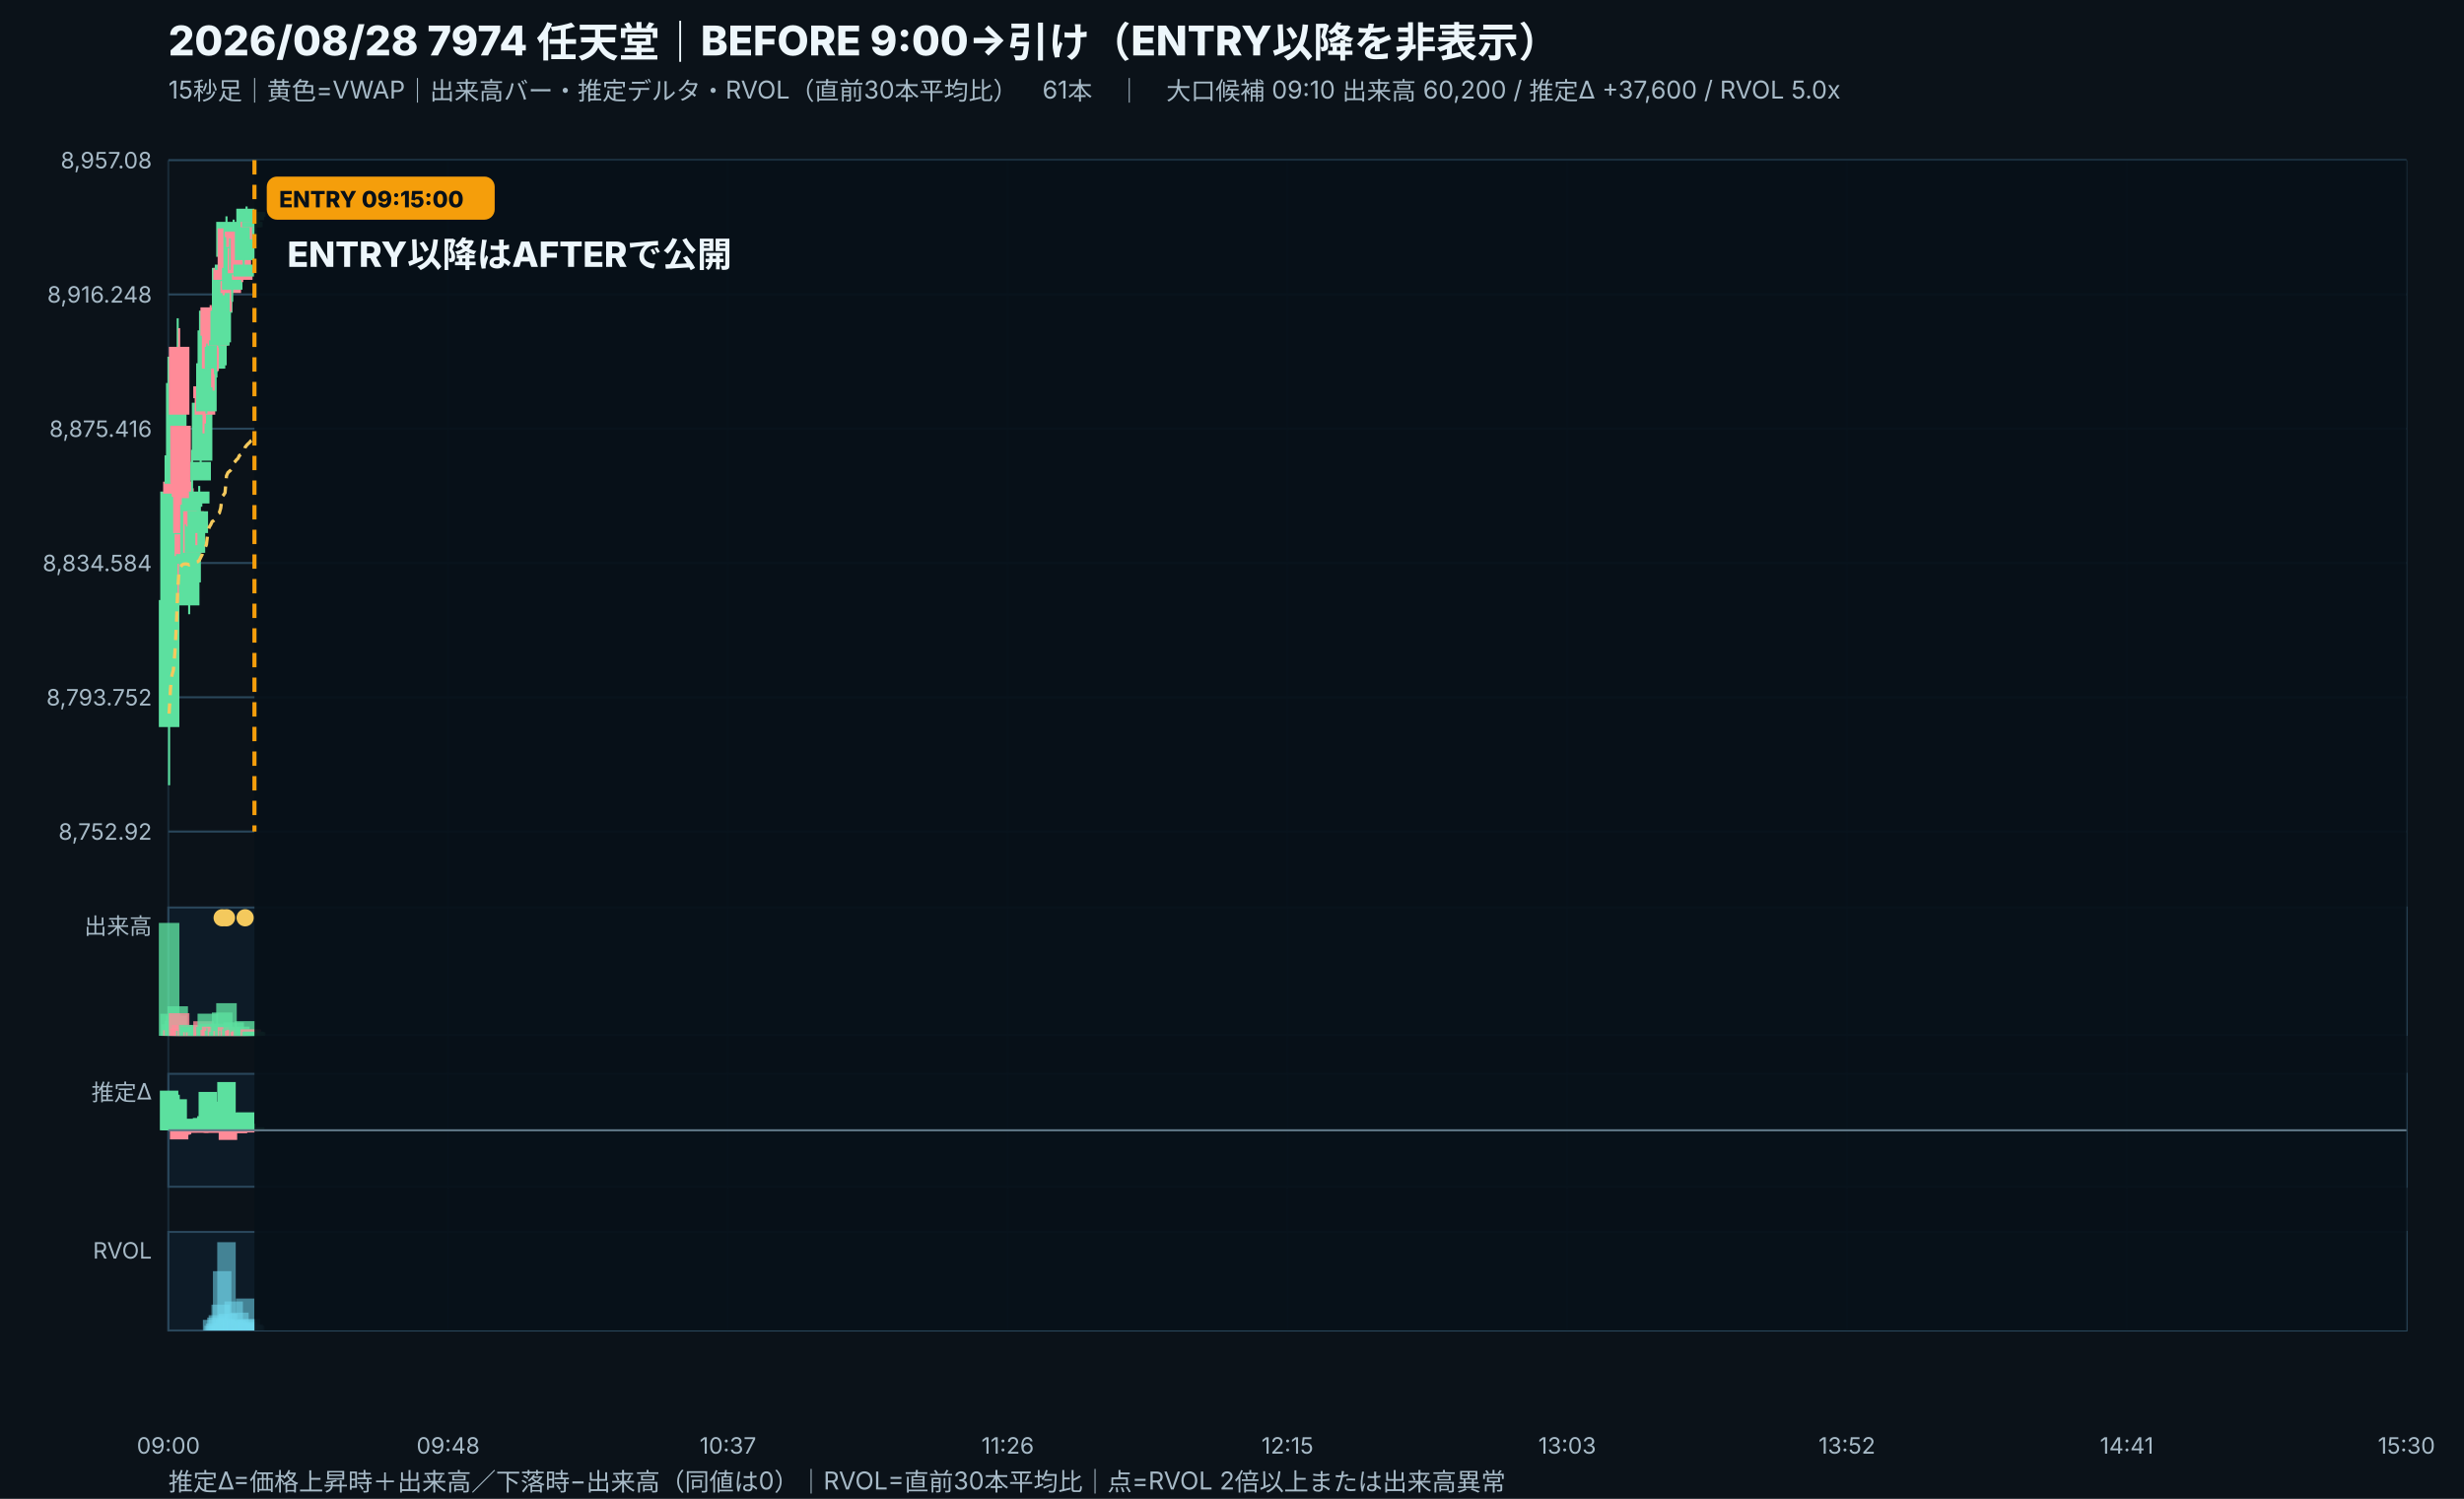
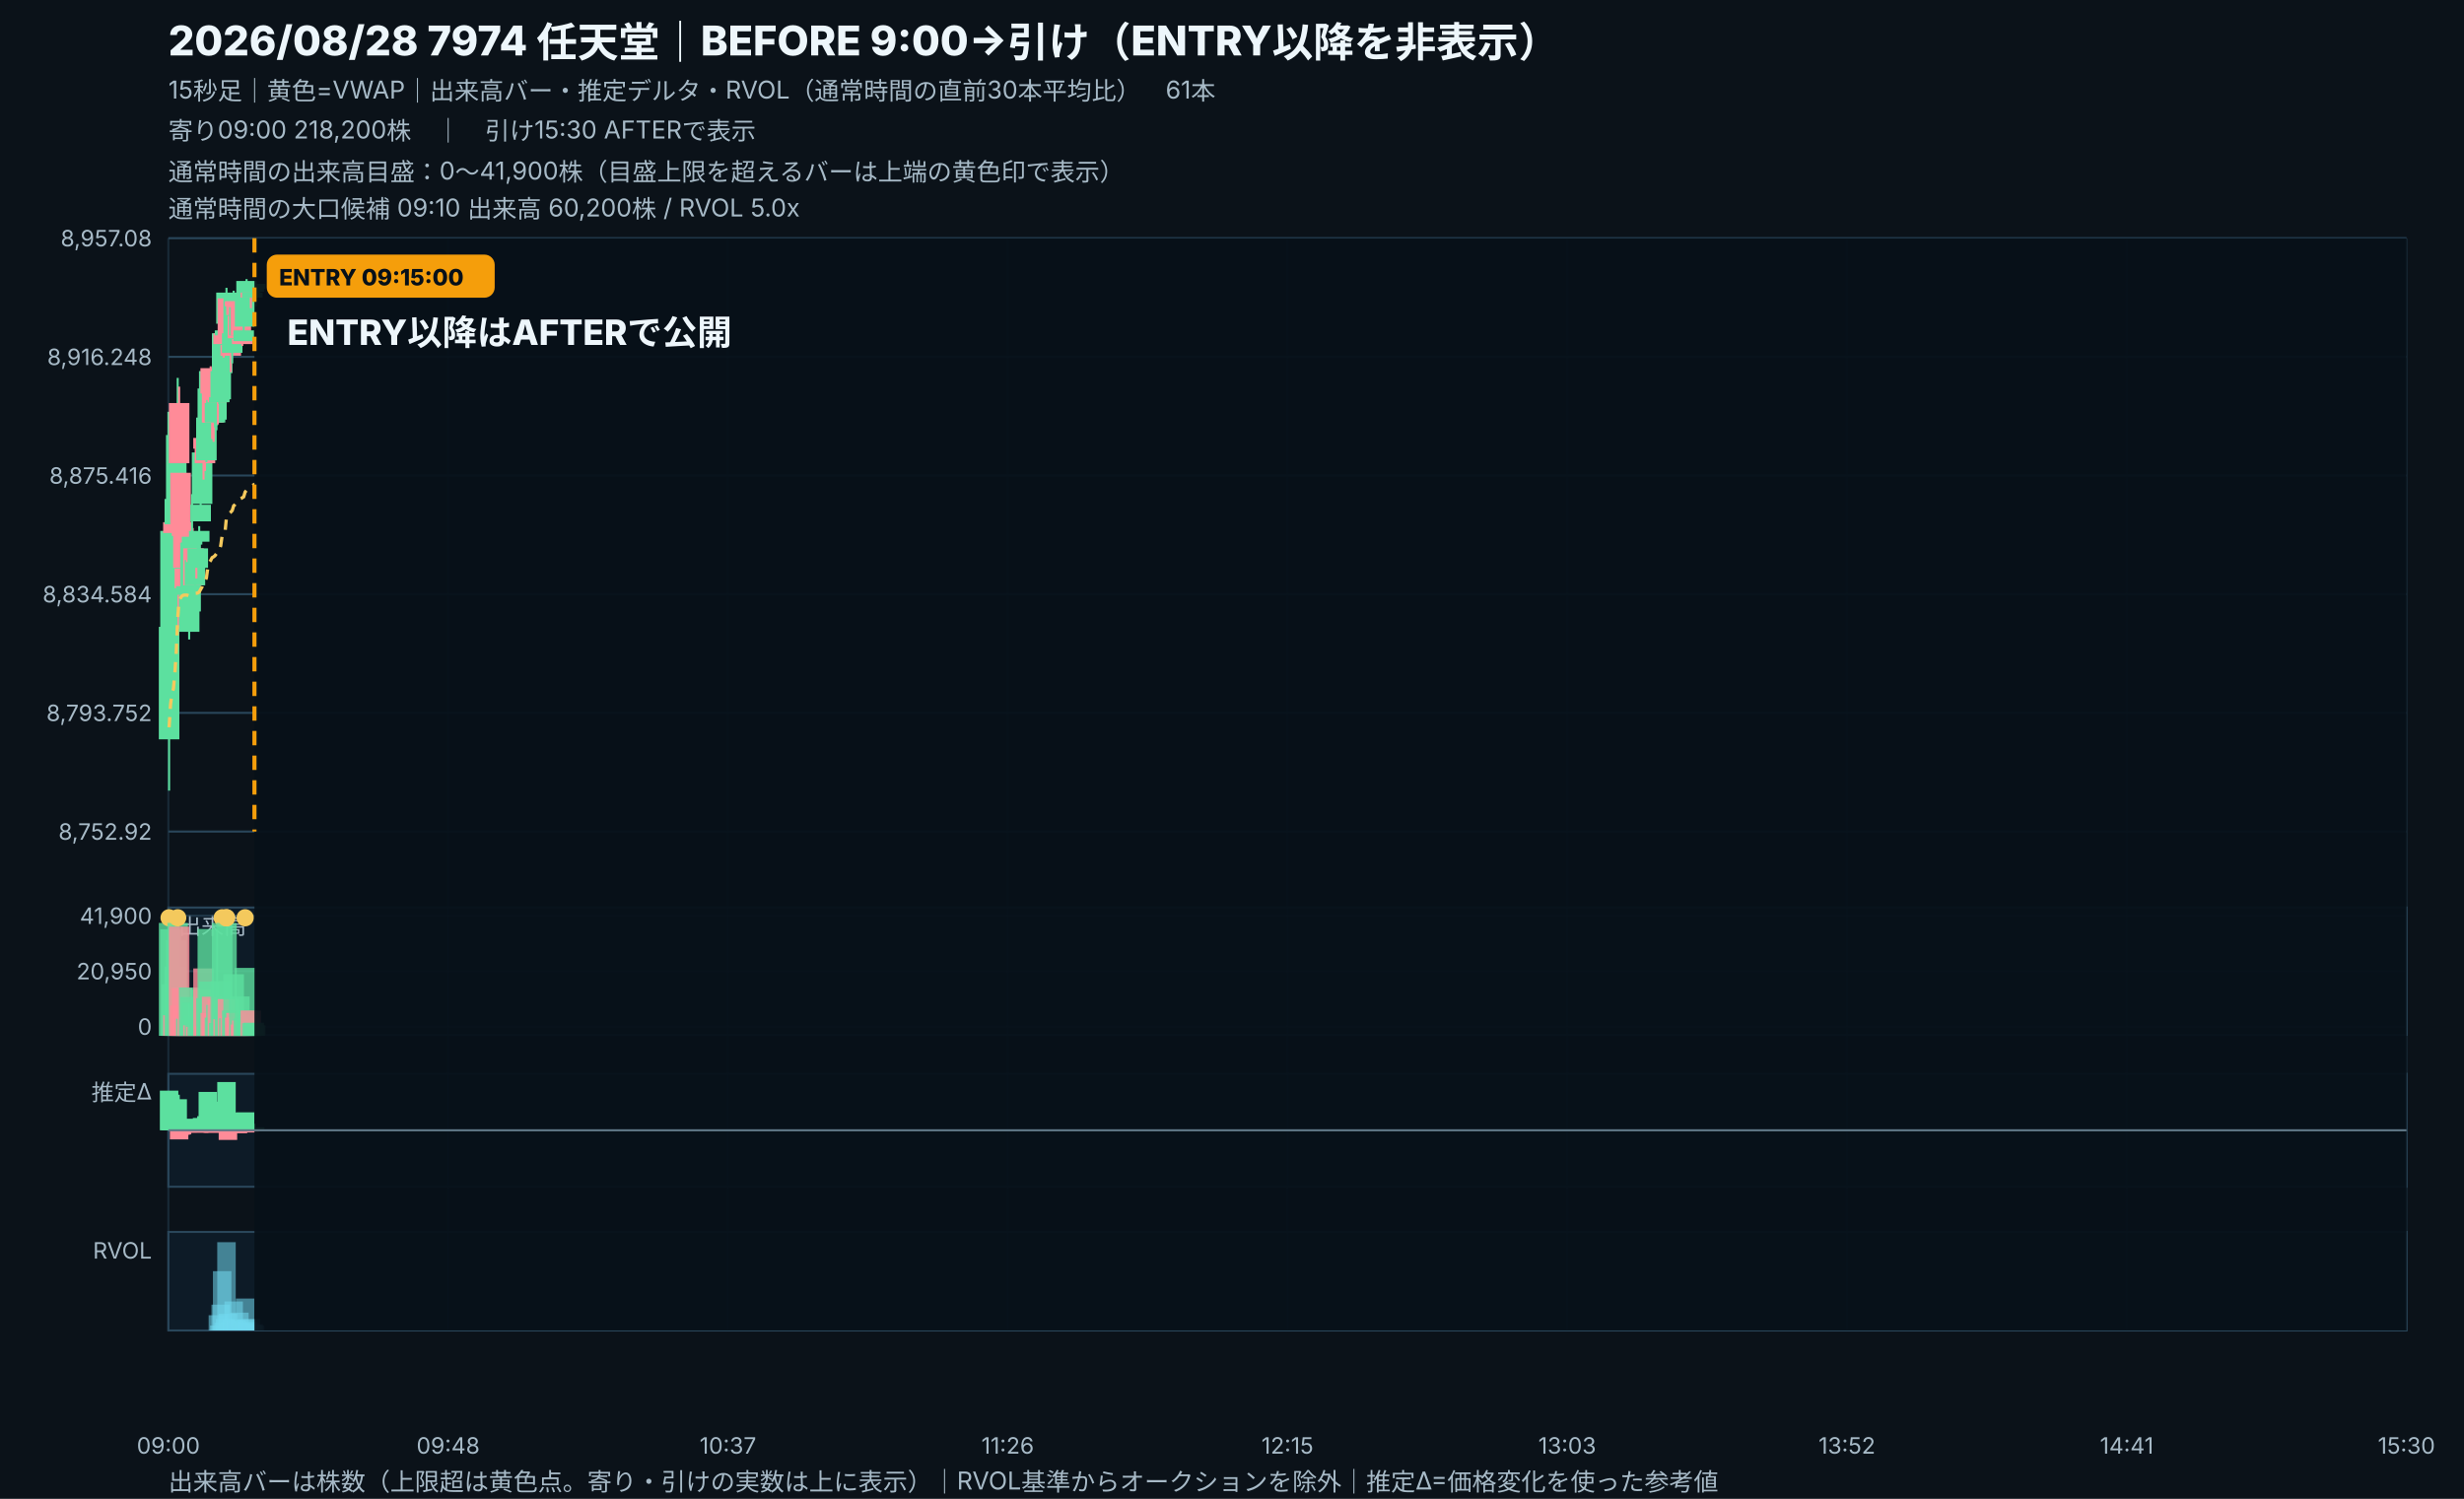
<svg xmlns="http://www.w3.org/2000/svg" width="1200" height="730" viewBox="0 0 1200 730" role="img" aria-label="2026/08/28 7974 任天堂｜BEFORE 9:00→引け（ENTRY以降を非表示）">
  <style>text{font-family:-apple-system,BlinkMacSystemFont,"Hiragino Sans","Yu Gothic",Meiryo,sans-serif}.title{fill:#edf6fb;font-size:20px;font-weight:800}.sub{fill:#a7bac7;font-size:12px}.grid{stroke:#29465a;stroke-width:1}.axis{fill:#a7bac7;font-size:11px}.up{fill:#5ce09f;stroke:#5ce09f}.down{fill:#ff8b98;stroke:#ff8b98}.wick{stroke-width:1}.vwap{fill:none;stroke:#f4c95d;stroke-width:1.6;stroke-dasharray:5 4}.entry{stroke:#f59e0b;stroke-width:2;stroke-dasharray:7 5}.exit{stroke:#77e3a9;stroke-width:2;stroke-dasharray:5 4}.label{fill:#071019;font-size:11px;font-weight:800}.box{fill:#f59e0b}.exitbox{fill:#77e3a9}.panel{fill:#0d1b27;stroke:#29465a}.axisline{stroke:#607887;stroke-width:1}.delta-pos{fill:#5ce09f}.delta-neg{fill:#ff8b98}.rvol{fill:none;stroke:#71d8ef;stroke-width:2}.large{stroke:#f4c95d;stroke-width:2}.mask{fill:#071019;fill-opacity:.94}.masktext{fill:#edf6fb;font-size:17px;font-weight:800}</style>
  <rect width="100%" height="100%" fill="#0b1219" />
  <text x="82" y="27" class="title">2026/08/28 7974 任天堂｜BEFORE 9:00→引け（ENTRY以降を非表示）</text>
-   <text x="82" y="48" class="sub">15秒足｜黄色=VWAP｜出来高バー・推定デルタ・RVOL（直前30本平均比）　61本　｜　大口候補 09:10 出来高 60,200 / 推定Δ +37,600 / RVOL 5.0x</text>
+   <text x="82" y="48" class="sub">15秒足｜黄色=VWAP｜出来高バー・推定デルタ・RVOL（通常時間の直前30本平均比）　61本</text>
+   <text x="82" y="68" class="sub">寄り09:00 218,200株　｜　引け15:30 AFTERで表示</text>
+   <text x="82" y="88" class="sub">通常時間の出来高目盛：0〜41,900株（目盛上限を超えるバーは上端の黄色印で表示）</text>
+   <text x="82" y="106" class="sub">通常時間の大口候補 09:10 出来高 60,200株 / RVOL 5.0x</text>
  <line x1="82" y1="405.00" x2="1172" y2="405.00" class="grid" />
  <text x="74" y="409.00" text-anchor="end" class="axis">8,752.92</text>
-   <line x1="82" y1="339.60" x2="1172" y2="339.60" class="grid" />
-   <text x="74" y="343.60" text-anchor="end" class="axis">8,793.752</text>
-   <line x1="82" y1="274.20" x2="1172" y2="274.20" class="grid" />
-   <text x="74" y="278.20" text-anchor="end" class="axis">8,834.584</text>
-   <line x1="82" y1="208.80" x2="1172" y2="208.80" class="grid" />
-   <text x="74" y="212.80" text-anchor="end" class="axis">8,875.416</text>
-   <line x1="82" y1="143.40" x2="1172" y2="143.40" class="grid" />
-   <text x="74" y="147.40" text-anchor="end" class="axis">8,916.248</text>
-   <line x1="82" y1="78.00" x2="1172" y2="78.00" class="grid" />
-   <text x="74" y="82.00" text-anchor="end" class="axis">8,957.08</text>
+   <line x1="82" y1="347.20" x2="1172" y2="347.20" class="grid" />
+   <text x="74" y="351.20" text-anchor="end" class="axis">8,793.752</text>
+   <line x1="82" y1="289.40" x2="1172" y2="289.40" class="grid" />
+   <text x="74" y="293.40" text-anchor="end" class="axis">8,834.584</text>
+   <line x1="82" y1="231.60" x2="1172" y2="231.60" class="grid" />
+   <text x="74" y="235.60" text-anchor="end" class="axis">8,875.416</text>
+   <line x1="82" y1="173.80" x2="1172" y2="173.80" class="grid" />
+   <text x="74" y="177.80" text-anchor="end" class="axis">8,916.248</text>
+   <line x1="82" y1="116.00" x2="1172" y2="116.00" class="grid" />
+   <text x="74" y="120.00" text-anchor="end" class="axis">8,957.08</text>
  <rect x="82" y="442" width="1090" height="62" class="panel" />
-   <text x="74" y="455" text-anchor="end" class="axis">出来高</text>
+   <text x="87" y="455" text-anchor="start" class="axis">出来高</text>
  <rect x="82" y="523" width="1090" height="55" class="panel" />
  <text x="74" y="536" text-anchor="end" class="axis">推定Δ</text>
  <rect x="82" y="600" width="1090" height="48" class="panel" />
  <text x="74" y="613" text-anchor="end" class="axis">RVOL</text>
-   <line x1="82.00" y1="78" x2="82.00" y2="648" class="grid" opacity=".45" />
+   <line x1="82" y1="500.00" x2="1172" y2="500.00" class="grid" opacity=".65" />
+   <text x="74" y="504.00" text-anchor="end" class="axis">0</text>
+   <line x1="82" y1="473.00" x2="1172" y2="473.00" class="grid" opacity=".65" />
+   <text x="74" y="477.00" text-anchor="end" class="axis">20,950</text>
+   <line x1="82" y1="446.00" x2="1172" y2="446.00" class="grid" opacity=".65" />
+   <text x="74" y="450.00" text-anchor="end" class="axis">41,900</text>
+   <line x1="82.00" y1="116" x2="82.00" y2="648" class="grid" opacity=".45" />
  <text x="82.00" y="708" text-anchor="middle" class="axis">09:00</text>
-   <line x1="218.25" y1="78" x2="218.25" y2="648" class="grid" opacity=".45" />
+   <line x1="218.25" y1="116" x2="218.25" y2="648" class="grid" opacity=".45" />
  <text x="218.25" y="708" text-anchor="middle" class="axis">09:48</text>
-   <line x1="354.50" y1="78" x2="354.50" y2="648" class="grid" opacity=".45" />
+   <line x1="354.50" y1="116" x2="354.50" y2="648" class="grid" opacity=".45" />
  <text x="354.50" y="708" text-anchor="middle" class="axis">10:37</text>
-   <line x1="490.75" y1="78" x2="490.75" y2="648" class="grid" opacity=".45" />
+   <line x1="490.75" y1="116" x2="490.75" y2="648" class="grid" opacity=".45" />
  <text x="490.75" y="708" text-anchor="middle" class="axis">11:26</text>
-   <line x1="627.00" y1="78" x2="627.00" y2="648" class="grid" opacity=".45" />
+   <line x1="627.00" y1="116" x2="627.00" y2="648" class="grid" opacity=".45" />
  <text x="627.00" y="708" text-anchor="middle" class="axis">12:15</text>
-   <line x1="763.25" y1="78" x2="763.25" y2="648" class="grid" opacity=".45" />
+   <line x1="763.25" y1="116" x2="763.25" y2="648" class="grid" opacity=".45" />
  <text x="763.25" y="708" text-anchor="middle" class="axis">13:03</text>
-   <line x1="899.50" y1="78" x2="899.50" y2="648" class="grid" opacity=".45" />
+   <line x1="899.50" y1="116" x2="899.50" y2="648" class="grid" opacity=".45" />
  <text x="899.50" y="708" text-anchor="middle" class="axis">13:52</text>
-   <line x1="1035.75" y1="78" x2="1035.75" y2="648" class="grid" opacity=".45" />
+   <line x1="1035.75" y1="116" x2="1035.75" y2="648" class="grid" opacity=".45" />
  <text x="1035.75" y="708" text-anchor="middle" class="axis">14:41</text>
-   <line x1="1172.00" y1="78" x2="1172.00" y2="648" class="grid" opacity=".45" />
+   <line x1="1172.00" y1="116" x2="1172.00" y2="648" class="grid" opacity=".45" />
  <text x="1172.00" y="708" text-anchor="middle" class="axis">15:30</text>
-   <line x1="82.35" y1="283.14" x2="82.35" y2="382.45" class="up wick" />
-   <rect x="77.85" y="292.75" width="9.00" height="60.86" class="up" />
+   <line x1="82.35" y1="297.30" x2="82.35" y2="385.07" class="up wick" />
+   <rect x="77.85" y="305.80" width="9.00" height="53.79" class="up" />
  <rect x="77.85" y="450.00" width="9.00" height="54.00" class="up" opacity=".8" />
+   <circle cx="82.35" cy="447.00" r="3.2" fill="#f4c95d" class="large" />
  <rect x="77.85" y="531.188" width="9.00" height="19.31" class="delta-pos" />
-   <line x1="83.05" y1="239.90" x2="83.05" y2="303.97" class="up wick" />
-   <rect x="78.55" y="239.90" width="9.00" height="52.86" class="up" />
-   <rect x="78.55" y="494.22" width="9.00" height="9.78" class="up" opacity=".8" />
+   <line x1="83.05" y1="259.08" x2="83.05" y2="315.71" class="up wick" />
+   <rect x="78.55" y="259.08" width="9.00" height="46.71" class="up" />
+   <rect x="78.55" y="453.09" width="9.00" height="50.91" class="up" opacity=".8" />
  <rect x="78.55" y="533.188" width="9.00" height="17.31" class="delta-pos" />
-   <line x1="83.75" y1="231.89" x2="83.75" y2="255.92" class="up wick" />
-   <rect x="79.25" y="241.50" width="9.00" height="3.20" class="up" />
-   <rect x="79.25" y="499.37" width="9.00" height="4.63" class="up" opacity=".8" />
+   <line x1="83.75" y1="252.01" x2="83.75" y2="273.24" class="up wick" />
+   <rect x="79.25" y="260.50" width="9.00" height="2.83" class="up" />
+   <rect x="79.25" y="479.90" width="9.00" height="24.10" class="up" opacity=".8" />
  <rect x="79.25" y="548" width="9.00" height="2.50" class="delta-pos" />
-   <line x1="84.45" y1="220.68" x2="84.45" y2="239.90" class="down wick" />
-   <rect x="79.95" y="235.09" width="9.00" height="4.81" class="down" />
-   <rect x="79.95" y="502.27" width="9.00" height="1.73" class="down" opacity=".8" />
+   <line x1="84.45" y1="242.10" x2="84.45" y2="259.08" class="down wick" />
+   <rect x="79.95" y="254.84" width="9.00" height="4.25" class="down" />
+   <rect x="79.95" y="494.98" width="9.00" height="9.02" class="down" opacity=".8" />
  <rect x="79.95" y="550.062" width="9.00" height="0.44" class="delta-pos" />
-   <line x1="85.14" y1="212.67" x2="85.14" y2="241.50" class="up wick" />
-   <rect x="80.64" y="222.28" width="9.00" height="12.81" class="up" />
-   <rect x="80.64" y="497.71" width="9.00" height="6.29" class="up" opacity=".8" />
+   <line x1="85.14" y1="235.02" x2="85.14" y2="260.50" class="up wick" />
+   <rect x="80.64" y="243.51" width="9.00" height="11.32" class="up" />
+   <rect x="80.64" y="471.26" width="9.00" height="32.74" class="up" opacity=".8" />
  <rect x="80.64" y="546.875" width="9.00" height="3.63" class="delta-pos" />
-   <line x1="85.84" y1="179.03" x2="85.84" y2="227.08" class="up wick" />
-   <rect x="81.34" y="187.04" width="9.00" height="40.04" class="up" />
-   <rect x="81.34" y="495.24" width="9.00" height="8.76" class="up" opacity=".8" />
+   <line x1="85.84" y1="205.29" x2="85.84" y2="247.76" class="up wick" />
+   <rect x="81.34" y="212.37" width="9.00" height="35.39" class="up" />
+   <rect x="81.34" y="458.38" width="9.00" height="45.62" class="up" opacity=".8" />
  <rect x="81.34" y="539.562" width="9.00" height="10.94" class="delta-pos" />
-   <line x1="86.54" y1="155.01" x2="86.54" y2="187.04" class="up wick" />
-   <rect x="82.04" y="174.23" width="9.00" height="12.81" class="up" />
-   <rect x="82.04" y="490.61" width="9.00" height="13.39" class="up" opacity=".8" />
+   <line x1="86.54" y1="184.06" x2="86.54" y2="212.37" class="up wick" />
+   <rect x="82.04" y="201.05" width="9.00" height="11.32" class="up" />
+   <rect x="82.04" y="450.00" width="9.00" height="54.00" class="up" opacity=".8" />
+   <circle cx="86.54" cy="447.00" r="3.2" fill="#f4c95d" class="large" />
  <rect x="82.04" y="535.375" width="9.00" height="15.12" class="delta-pos" />
-   <line x1="87.24" y1="159.81" x2="87.24" y2="201.46" class="down wick" />
-   <rect x="82.74" y="169.42" width="9.00" height="32.03" class="down" />
-   <rect x="82.74" y="493.98" width="9.00" height="10.02" class="down" opacity=".8" />
+   <line x1="87.24" y1="188.31" x2="87.24" y2="225.11" class="down wick" />
+   <rect x="82.74" y="196.80" width="9.00" height="28.31" class="down" />
+   <rect x="82.74" y="451.80" width="9.00" height="52.20" class="down" opacity=".8" />
  <rect x="82.74" y="550.5" width="9.00" height="4.44" class="delta-neg" />
-   <line x1="87.94" y1="207.86" x2="87.94" y2="246.31" class="down wick" />
-   <rect x="83.44" y="207.86" width="9.00" height="27.23" class="down" />
-   <rect x="83.44" y="501.35" width="9.00" height="2.65" class="down" opacity=".8" />
+   <line x1="87.94" y1="230.77" x2="87.94" y2="264.75" class="down wick" />
+   <rect x="83.44" y="230.77" width="9.00" height="24.06" class="down" />
+   <rect x="83.44" y="490.21" width="9.00" height="13.79" class="down" opacity=".8" />
  <rect x="83.44" y="550.5" width="9.00" height="2.19" class="delta-neg" />
-   <line x1="88.64" y1="231.89" x2="88.64" y2="262.32" class="down wick" />
-   <rect x="84.14" y="235.09" width="9.00" height="6.41" class="down" />
-   <rect x="84.14" y="499.72" width="9.00" height="4.28" class="down" opacity=".8" />
+   <line x1="88.64" y1="252.01" x2="88.64" y2="278.90" class="down wick" />
+   <rect x="84.14" y="254.84" width="9.00" height="5.66" class="down" />
+   <rect x="84.14" y="481.70" width="9.00" height="22.30" class="down" opacity=".8" />
  <rect x="84.14" y="550.5" width="9.00" height="2.00" class="delta-neg" />
-   <line x1="89.34" y1="236.69" x2="89.34" y2="273.53" class="down wick" />
-   <rect x="84.84" y="238.30" width="9.00" height="20.82" class="down" />
-   <rect x="84.84" y="501.90" width="9.00" height="2.10" class="down" opacity=".8" />
+   <line x1="89.34" y1="256.25" x2="89.34" y2="288.81" class="down wick" />
+   <rect x="84.84" y="257.67" width="9.00" height="18.40" class="down" />
+   <rect x="84.84" y="493.05" width="9.00" height="10.95" class="down" opacity=".8" />
  <rect x="84.84" y="550.5" width="9.00" height="0.06" class="delta-neg" />
-   <line x1="90.04" y1="254.31" x2="90.04" y2="273.53" class="down wick" />
-   <rect x="85.54" y="260.72" width="9.00" height="9.61" class="down" />
-   <rect x="85.54" y="502.79" width="9.00" height="1.21" class="down" opacity=".8" />
+   <line x1="90.04" y1="271.82" x2="90.04" y2="288.81" class="down wick" />
+   <rect x="85.54" y="277.49" width="9.00" height="8.49" class="down" />
+   <rect x="85.54" y="497.68" width="9.00" height="6.32" class="down" opacity=".8" />
  <rect x="85.54" y="550.5" width="9.00" height="0.88" class="delta-neg" />
-   <line x1="90.73" y1="270.33" x2="90.73" y2="279.94" class="up wick" />
-   <rect x="86.23" y="270.33" width="9.00" height="1.60" class="up" />
-   <rect x="86.23" y="502.59" width="9.00" height="1.41" class="up" opacity=".8" />
+   <line x1="90.73" y1="285.98" x2="90.73" y2="294.47" class="up wick" />
+   <rect x="86.23" y="285.98" width="9.00" height="1.42" class="up" />
+   <rect x="86.23" y="496.65" width="9.00" height="7.35" class="up" opacity=".8" />
  <rect x="86.23" y="550.5" width="9.00" height="0.13" class="delta-neg" />
-   <line x1="91.43" y1="275.14" x2="91.43" y2="294.36" class="down wick" />
-   <rect x="86.93" y="275.14" width="9.00" height="17.62" class="down" />
-   <rect x="86.93" y="502.09" width="9.00" height="1.91" class="down" opacity=".8" />
+   <line x1="91.43" y1="290.23" x2="91.43" y2="307.21" class="down wick" />
+   <rect x="86.93" y="290.23" width="9.00" height="15.57" class="down" />
+   <rect x="86.93" y="494.08" width="9.00" height="9.92" class="down" opacity=".8" />
  <rect x="86.93" y="550.5" width="9.00" height="1.06" class="delta-neg" />
-   <line x1="92.13" y1="270.33" x2="92.13" y2="299.16" class="up wick" />
-   <rect x="87.63" y="275.14" width="9.00" height="19.22" class="up" />
-   <rect x="87.63" y="499.67" width="9.00" height="4.33" class="up" opacity=".8" />
+   <line x1="92.13" y1="285.98" x2="92.13" y2="311.46" class="up wick" />
+   <rect x="87.63" y="290.23" width="9.00" height="16.99" class="up" />
+   <rect x="87.63" y="481.45" width="9.00" height="22.55" class="up" opacity=".8" />
  <rect x="87.63" y="547.125" width="9.00" height="3.38" class="delta-pos" />
-   <line x1="92.83" y1="246.31" x2="92.83" y2="283.14" class="up wick" />
-   <rect x="88.33" y="246.31" width="9.00" height="36.84" class="up" />
-   <rect x="88.33" y="500.56" width="9.00" height="3.44" class="up" opacity=".8" />
+   <line x1="92.83" y1="264.75" x2="92.83" y2="297.30" class="up wick" />
+   <rect x="88.33" y="264.75" width="9.00" height="32.56" class="up" />
+   <rect x="88.33" y="486.09" width="9.00" height="17.91" class="up" opacity=".8" />
  <rect x="88.33" y="544.875" width="9.00" height="5.63" class="delta-pos" />
-   <line x1="93.53" y1="219.08" x2="93.53" y2="249.51" class="up wick" />
-   <rect x="89.03" y="243.10" width="9.00" height="3.20" class="up" />
-   <rect x="89.03" y="501.08" width="9.00" height="2.92" class="up" opacity=".8" />
+   <line x1="93.53" y1="240.68" x2="93.53" y2="267.58" class="up wick" />
+   <rect x="89.03" y="261.92" width="9.00" height="2.83" class="up" />
+   <rect x="89.03" y="488.79" width="9.00" height="15.21" class="up" opacity=".8" />
  <rect x="89.03" y="548.125" width="9.00" height="2.38" class="delta-pos" />
-   <line x1="94.23" y1="249.51" x2="94.23" y2="268.73" class="down wick" />
-   <rect x="89.73" y="249.51" width="9.00" height="19.22" class="down" />
-   <rect x="89.73" y="503.21" width="9.00" height="0.79" class="down" opacity=".8" />
+   <line x1="94.23" y1="267.58" x2="94.23" y2="284.56" class="down wick" />
+   <rect x="89.73" y="267.58" width="9.00" height="16.99" class="down" />
+   <rect x="89.73" y="499.88" width="9.00" height="4.12" class="down" opacity=".8" />
  <rect x="89.73" y="550.5" width="9.00" height="1.06" class="delta-neg" />
-   <line x1="94.93" y1="254.31" x2="94.93" y2="281.54" class="up wick" />
-   <rect x="90.43" y="255.92" width="9.00" height="12.81" class="up" />
-   <rect x="90.43" y="502.34" width="9.00" height="1.66" class="up" opacity=".8" />
+   <line x1="94.93" y1="271.82" x2="94.93" y2="295.89" class="up wick" />
+   <rect x="90.43" y="273.24" width="9.00" height="11.32" class="up" />
+   <rect x="90.43" y="495.37" width="9.00" height="8.63" class="up" opacity=".8" />
  <rect x="90.43" y="548.875" width="9.00" height="1.63" class="delta-pos" />
-   <line x1="95.63" y1="254.31" x2="95.63" y2="265.53" class="down wick" />
-   <rect x="91.13" y="254.31" width="9.00" height="1.60" class="down" />
-   <rect x="91.13" y="503.36" width="9.00" height="0.64" class="down" opacity=".8" />
+   <line x1="95.63" y1="271.82" x2="95.63" y2="281.73" class="down wick" />
+   <rect x="91.13" y="271.82" width="9.00" height="1.42" class="down" />
+   <rect x="91.13" y="500.65" width="9.00" height="3.35" class="down" opacity=".8" />
  <rect x="91.13" y="550.5" width="9.00" height="0.44" class="delta-neg" />
-   <line x1="96.32" y1="244.70" x2="96.32" y2="259.12" class="up wick" />
-   <rect x="91.82" y="249.51" width="9.00" height="9.61" class="up" />
-   <rect x="91.82" y="503.18" width="9.00" height="0.82" class="up" opacity=".8" />
+   <line x1="96.32" y1="263.33" x2="96.32" y2="276.07" class="up wick" />
+   <rect x="91.82" y="267.58" width="9.00" height="8.49" class="up" />
+   <rect x="91.82" y="499.75" width="9.00" height="4.25" class="up" opacity=".8" />
  <rect x="91.82" y="549.312" width="9.00" height="1.19" class="delta-pos" />
-   <line x1="97.02" y1="236.69" x2="97.02" y2="252.71" class="up wick" />
-   <rect x="92.52" y="239.90" width="9.00" height="4.81" class="up" />
-   <rect x="92.52" y="501.18" width="9.00" height="2.82" class="up" opacity=".8" />
+   <line x1="97.02" y1="256.25" x2="97.02" y2="270.41" class="up wick" />
+   <rect x="92.52" y="259.08" width="9.00" height="4.25" class="up" />
+   <rect x="92.52" y="489.31" width="9.00" height="14.69" class="up" opacity=".8" />
  <rect x="92.52" y="550.5" width="9.00" height="1.19" class="delta-neg" />
-   <line x1="97.72" y1="209.47" x2="97.72" y2="233.49" class="up wick" />
-   <rect x="93.22" y="225.48" width="9.00" height="8.01" class="up" />
-   <rect x="93.22" y="499.87" width="9.00" height="4.13" class="up" opacity=".8" />
+   <line x1="97.72" y1="232.19" x2="97.72" y2="253.42" class="up wick" />
+   <rect x="93.22" y="246.34" width="9.00" height="7.08" class="up" />
+   <rect x="93.22" y="482.48" width="9.00" height="21.52" class="up" opacity=".8" />
  <rect x="93.22" y="546.875" width="9.00" height="3.63" class="delta-pos" />
-   <line x1="98.42" y1="191.85" x2="98.42" y2="223.88" class="up wick" />
-   <rect x="93.92" y="196.65" width="9.00" height="27.23" class="up" />
-   <rect x="93.92" y="500.88" width="9.00" height="3.12" class="up" opacity=".8" />
+   <line x1="98.42" y1="216.62" x2="98.42" y2="244.93" class="up wick" />
+   <rect x="93.92" y="220.86" width="9.00" height="24.06" class="up" />
+   <rect x="93.92" y="487.76" width="9.00" height="16.24" class="up" opacity=".8" />
  <rect x="93.92" y="544.5" width="9.00" height="6.00" class="delta-pos" />
-   <line x1="99.12" y1="182.24" x2="99.12" y2="211.07" class="down wick" />
-   <rect x="94.62" y="188.64" width="9.00" height="4.81" class="down" />
-   <rect x="94.62" y="497.89" width="9.00" height="6.11" class="down" opacity=".8" />
+   <line x1="99.12" y1="208.12" x2="99.12" y2="233.60" class="down wick" />
+   <rect x="94.62" y="213.79" width="9.00" height="4.25" class="down" />
+   <rect x="94.62" y="472.17" width="9.00" height="31.83" class="down" opacity=".8" />
  <rect x="94.62" y="548" width="9.00" height="2.50" class="delta-pos" />
-   <line x1="99.82" y1="193.45" x2="99.82" y2="206.26" class="down wick" />
-   <rect x="95.32" y="193.45" width="9.00" height="8.01" class="down" />
-   <rect x="95.32" y="503.31" width="9.00" height="0.69" class="down" opacity=".8" />
+   <line x1="99.82" y1="218.03" x2="99.82" y2="229.36" class="down wick" />
+   <rect x="95.32" y="218.03" width="9.00" height="7.08" class="down" />
+   <rect x="95.32" y="500.39" width="9.00" height="3.61" class="down" opacity=".8" />
  <rect x="95.32" y="550.125" width="9.00" height="0.37" class="delta-pos" />
-   <line x1="100.52" y1="177.43" x2="100.52" y2="201.46" class="up wick" />
-   <rect x="96.02" y="177.43" width="9.00" height="22.42" class="up" />
-   <rect x="96.02" y="500.66" width="9.00" height="3.34" class="up" opacity=".8" />
+   <line x1="100.52" y1="203.88" x2="100.52" y2="225.11" class="up wick" />
+   <rect x="96.02" y="203.88" width="9.00" height="19.82" class="up" />
+   <rect x="96.02" y="486.60" width="9.00" height="17.40" class="up" opacity=".8" />
  <rect x="96.02" y="543.625" width="9.00" height="6.88" class="delta-pos" />
-   <line x1="101.21" y1="159.81" x2="101.21" y2="182.24" class="up wick" />
-   <rect x="96.71" y="161.42" width="9.00" height="19.22" class="up" />
-   <rect x="96.71" y="494.20" width="9.00" height="9.80" class="up" opacity=".8" />
+   <line x1="101.21" y1="188.31" x2="101.21" y2="208.12" class="up wick" />
+   <rect x="96.71" y="189.72" width="9.00" height="16.99" class="up" />
+   <rect x="96.71" y="452.96" width="9.00" height="51.04" class="up" opacity=".8" />
  <rect x="96.71" y="531.812" width="9.00" height="18.69" class="delta-pos" />
-   <line x1="101.91" y1="151.81" x2="101.91" y2="172.63" class="up wick" />
-   <rect x="97.41" y="151.81" width="9.00" height="14.42" class="up" />
-   <rect x="97.41" y="499.12" width="9.00" height="4.88" class="up" opacity=".8" />
+   <line x1="101.91" y1="181.23" x2="101.91" y2="199.63" class="up wick" />
+   <rect x="97.41" y="181.23" width="9.00" height="12.74" class="up" />
+   <rect x="97.41" y="478.61" width="9.00" height="25.39" class="up" opacity=".8" />
  <rect x="97.41" y="545.312" width="9.00" height="5.19" class="delta-pos" />
-   <line x1="102.61" y1="148.60" x2="102.61" y2="169.42" class="down wick" />
-   <rect x="98.11" y="150.20" width="9.00" height="12.81" class="down" />
-   <rect x="98.11" y="502.04" width="9.00" height="1.96" class="down" opacity=".8" />
+   <line x1="102.61" y1="178.40" x2="102.61" y2="196.80" class="down wick" />
+   <rect x="98.11" y="179.81" width="9.00" height="11.32" class="down" />
+   <rect x="98.11" y="493.82" width="9.00" height="10.18" class="down" opacity=".8" />
  <rect x="98.11" y="550.188" width="9.00" height="0.31" class="delta-pos" />
-   <line x1="103.31" y1="159.81" x2="103.31" y2="188.64" class="down wick" />
-   <rect x="98.81" y="161.42" width="9.00" height="17.62" class="down" />
-   <rect x="98.81" y="500.54" width="9.00" height="3.46" class="down" opacity=".8" />
+   <line x1="103.31" y1="188.31" x2="103.31" y2="213.79" class="down wick" />
+   <rect x="98.81" y="189.72" width="9.00" height="15.57" class="down" />
+   <rect x="98.81" y="485.96" width="9.00" height="18.04" class="down" opacity=".8" />
  <rect x="98.81" y="550.5" width="9.00" height="1.13" class="delta-neg" />
-   <rect x="98.81" y="642.83" width="9.00" height="5.17" fill="#71d8ef" opacity=".55" />
-   <line x1="104.01" y1="175.83" x2="104.01" y2="190.25" class="down wick" />
-   <rect x="99.51" y="175.83" width="9.00" height="3.20" class="down" />
-   <rect x="99.51" y="502.91" width="9.00" height="1.09" class="down" opacity=".8" />
+   <line x1="104.01" y1="202.46" x2="104.01" y2="215.20" class="down wick" />
+   <rect x="99.51" y="202.46" width="9.00" height="2.83" class="down" />
+   <rect x="99.51" y="498.33" width="9.00" height="5.67" class="down" opacity=".8" />
  <rect x="99.51" y="550.5" width="9.00" height="1.19" class="delta-neg" />
-   <rect x="99.51" y="645.71" width="9.00" height="2.29" fill="#71d8ef" opacity=".55" />
-   <line x1="104.71" y1="169.42" x2="104.71" y2="182.24" class="up wick" />
-   <rect x="100.21" y="169.42" width="9.00" height="9.61" class="up" />
-   <rect x="100.21" y="502.49" width="9.00" height="1.51" class="up" opacity=".8" />
+   <line x1="104.71" y1="196.80" x2="104.71" y2="208.12" class="up wick" />
+   <rect x="100.21" y="196.80" width="9.00" height="8.49" class="up" />
+   <rect x="100.21" y="496.14" width="9.00" height="7.86" class="up" opacity=".8" />
  <rect x="100.21" y="549.375" width="9.00" height="1.13" class="delta-pos" />
-   <rect x="100.21" y="644.58" width="9.00" height="3.42" fill="#71d8ef" opacity=".55" />
-   <line x1="105.41" y1="167.82" x2="105.41" y2="183.84" class="up wick" />
-   <rect x="100.91" y="167.82" width="9.00" height="9.61" class="up" />
-   <rect x="100.91" y="501.30" width="9.00" height="2.70" class="up" opacity=".8" />
+   <line x1="105.41" y1="195.38" x2="105.41" y2="209.54" class="up wick" />
+   <rect x="100.91" y="195.38" width="9.00" height="8.49" class="up" />
+   <rect x="100.91" y="489.95" width="9.00" height="14.05" class="up" opacity=".8" />
  <rect x="100.91" y="548.25" width="9.00" height="2.25" class="delta-pos" />
-   <rect x="100.91" y="641.72" width="9.00" height="6.28" fill="#71d8ef" opacity=".55" />
-   <line x1="106.11" y1="156.61" x2="106.11" y2="180.64" class="down wick" />
-   <rect x="101.61" y="166.22" width="9.00" height="1.60" class="down" />
-   <rect x="101.61" y="500.78" width="9.00" height="3.22" class="down" opacity=".8" />
+   <line x1="106.11" y1="185.48" x2="106.11" y2="206.71" class="down wick" />
+   <rect x="101.61" y="193.97" width="9.00" height="1.42" class="down" />
+   <rect x="101.61" y="487.25" width="9.00" height="16.75" class="down" opacity=".8" />
  <rect x="101.61" y="549.75" width="9.00" height="0.75" class="delta-pos" />
  <rect x="101.61" y="640.58" width="9.00" height="7.42" fill="#71d8ef" opacity=".55" />
-   <line x1="106.80" y1="163.02" x2="106.80" y2="169.42" class="up wick" />
-   <rect x="102.30" y="166.22" width="9.00" height="1.60" class="up" />
-   <rect x="102.30" y="502.99" width="9.00" height="1.01" class="up" opacity=".8" />
+   <line x1="106.80" y1="191.14" x2="106.80" y2="196.80" class="up wick" />
+   <rect x="102.30" y="193.97" width="9.00" height="1.42" class="up" />
+   <rect x="102.30" y="498.72" width="9.00" height="5.28" class="up" opacity=".8" />
  <rect x="102.30" y="550.375" width="9.00" height="0.13" class="delta-pos" />
  <rect x="102.30" y="645.59" width="9.00" height="2.41" fill="#71d8ef" opacity=".55" />
-   <line x1="107.50" y1="148.60" x2="107.50" y2="166.22" class="up wick" />
-   <rect x="103.00" y="151.81" width="9.00" height="14.42" class="up" />
-   <rect x="103.00" y="499.08" width="9.00" height="4.92" class="up" opacity=".8" />
+   <line x1="107.50" y1="178.40" x2="107.50" y2="193.97" class="up wick" />
+   <rect x="103.00" y="181.23" width="9.00" height="12.74" class="up" />
+   <rect x="103.00" y="478.35" width="9.00" height="25.65" class="up" opacity=".8" />
  <rect x="103.00" y="541.938" width="9.00" height="8.56" class="delta-pos" />
  <rect x="103.00" y="635.43" width="9.00" height="12.57" fill="#71d8ef" opacity=".55" />
-   <line x1="108.20" y1="127.78" x2="108.20" y2="151.81" class="up wick" />
-   <rect x="103.70" y="130.98" width="9.00" height="20.82" class="up" />
-   <rect x="103.70" y="493.63" width="9.00" height="10.37" class="up" opacity=".8" />
+   <line x1="108.20" y1="160.00" x2="108.20" y2="181.23" class="up wick" />
+   <rect x="103.70" y="162.83" width="9.00" height="18.40" class="up" />
+   <rect x="103.70" y="450.00" width="9.00" height="54.00" class="up" opacity=".8" />
  <rect x="103.70" y="536.562" width="9.00" height="13.94" class="delta-pos" />
  <rect x="103.70" y="619.12" width="9.00" height="28.88" fill="#71d8ef" opacity=".55" />
  <circle cx="108.20" cy="447.00" r="3.2" fill="#f4c95d" class="large" />
-   <line x1="108.90" y1="129.38" x2="108.90" y2="143.80" class="down wick" />
-   <rect x="104.40" y="130.98" width="9.00" height="4.81" class="down" />
-   <rect x="104.40" y="502.64" width="9.00" height="1.36" class="down" opacity=".8" />
+   <line x1="108.90" y1="161.41" x2="108.90" y2="174.15" class="down wick" />
+   <rect x="104.40" y="162.83" width="9.00" height="4.25" class="down" />
+   <rect x="104.40" y="496.91" width="9.00" height="7.09" class="down" opacity=".8" />
  <rect x="104.40" y="549.938" width="9.00" height="0.56" class="delta-pos" />
  <rect x="104.40" y="644.22" width="9.00" height="3.78" fill="#71d8ef" opacity=".55" />
-   <line x1="109.60" y1="122.98" x2="109.60" y2="135.79" class="up wick" />
-   <rect x="105.10" y="129.38" width="9.00" height="1.60" class="up" />
-   <rect x="105.10" y="502.02" width="9.00" height="1.98" class="up" opacity=".8" />
+   <line x1="109.60" y1="155.75" x2="109.60" y2="167.07" class="up wick" />
+   <rect x="105.10" y="161.41" width="9.00" height="1.42" class="up" />
+   <rect x="105.10" y="493.69" width="9.00" height="10.31" class="up" opacity=".8" />
  <rect x="105.10" y="548.688" width="9.00" height="1.81" class="delta-pos" />
  <rect x="105.10" y="642.43" width="9.00" height="5.57" fill="#71d8ef" opacity=".55" />
-   <line x1="110.30" y1="105.36" x2="110.30" y2="124.58" class="up wick" />
-   <rect x="105.80" y="108.56" width="9.00" height="16.02" class="up" />
-   <rect x="105.80" y="489.10" width="9.00" height="14.90" class="up" opacity=".8" />
+   <line x1="110.30" y1="140.18" x2="110.30" y2="157.16" class="up wick" />
+   <rect x="105.80" y="143.01" width="9.00" height="14.16" class="up" />
+   <rect x="105.80" y="450.00" width="9.00" height="54.00" class="up" opacity=".8" />
+   <circle cx="110.30" cy="447.00" r="3.2" fill="#f4c95d" class="large" />
  <rect x="105.80" y="527" width="9.00" height="23.50" class="delta-pos" />
  <rect x="105.80" y="605.00" width="9.00" height="43.00" fill="#71d8ef" opacity=".55" />
  <circle cx="110.30" cy="447.00" r="3.2" fill="#f4c95d" class="large" />
-   <line x1="111.00" y1="110.16" x2="111.00" y2="140.59" class="down wick" />
-   <rect x="106.50" y="111.76" width="9.00" height="20.82" class="down" />
-   <rect x="106.50" y="500.76" width="9.00" height="3.24" class="down" opacity=".8" />
+   <line x1="111.00" y1="144.42" x2="111.00" y2="171.32" class="down wick" />
+   <rect x="106.50" y="145.84" width="9.00" height="18.40" class="down" />
+   <rect x="106.50" y="487.12" width="9.00" height="16.88" class="down" opacity=".8" />
  <rect x="106.50" y="550.5" width="9.00" height="4.69" class="delta-neg" />
  <rect x="106.50" y="639.81" width="9.00" height="8.19" fill="#71d8ef" opacity=".55" />
-   <line x1="111.70" y1="134.19" x2="111.70" y2="145.40" class="up wick" />
-   <rect x="107.20" y="137.39" width="9.00" height="1.40" class="up" />
-   <rect x="107.20" y="502.54" width="9.00" height="1.46" class="up" opacity=".8" />
+   <line x1="111.70" y1="165.66" x2="111.70" y2="175.57" class="up wick" />
+   <rect x="107.20" y="168.49" width="9.00" height="1.40" class="up" />
+   <rect x="107.20" y="496.40" width="9.00" height="7.60" class="up" opacity=".8" />
  <rect x="107.20" y="550" width="9.00" height="0.50" class="delta-pos" />
  <rect x="107.20" y="644.38" width="9.00" height="3.62" fill="#71d8ef" opacity=".55" />
-   <line x1="112.39" y1="135.79" x2="112.39" y2="151.81" class="down wick" />
-   <rect x="107.89" y="137.39" width="9.00" height="4.81" class="down" />
-   <rect x="107.89" y="502.32" width="9.00" height="1.68" class="down" opacity=".8" />
+   <line x1="112.39" y1="167.07" x2="112.39" y2="181.23" class="down wick" />
+   <rect x="107.89" y="168.49" width="9.00" height="4.25" class="down" />
+   <rect x="107.89" y="495.24" width="9.00" height="8.76" class="down" opacity=".8" />
  <rect x="107.89" y="550.5" width="9.00" height="0.44" class="delta-neg" />
  <rect x="107.89" y="643.83" width="9.00" height="4.17" fill="#71d8ef" opacity=".55" />
-   <line x1="113.09" y1="130.98" x2="113.09" y2="147.00" class="up wick" />
-   <rect x="108.59" y="130.98" width="9.00" height="9.61" class="up" />
-   <rect x="108.59" y="501.82" width="9.00" height="2.18" class="up" opacity=".8" />
+   <line x1="113.09" y1="162.83" x2="113.09" y2="176.98" class="up wick" />
+   <rect x="108.59" y="162.83" width="9.00" height="8.49" class="up" />
+   <rect x="108.59" y="492.66" width="9.00" height="11.34" class="up" opacity=".8" />
  <rect x="108.59" y="548.062" width="9.00" height="2.44" class="delta-pos" />
  <rect x="108.59" y="642.60" width="9.00" height="5.40" fill="#71d8ef" opacity=".55" />
-   <line x1="113.79" y1="106.96" x2="113.79" y2="132.59" class="up wick" />
-   <rect x="109.29" y="110.16" width="9.00" height="22.42" class="up" />
-   <rect x="109.29" y="498.43" width="9.00" height="5.57" class="up" opacity=".8" />
+   <line x1="113.79" y1="141.59" x2="113.79" y2="164.24" class="up wick" />
+   <rect x="109.29" y="144.42" width="9.00" height="19.82" class="up" />
+   <rect x="109.29" y="475.00" width="9.00" height="29.00" class="up" opacity=".8" />
  <rect x="109.29" y="541.938" width="9.00" height="8.56" class="delta-pos" />
  <rect x="109.29" y="633.89" width="9.00" height="14.11" fill="#71d8ef" opacity=".55" />
-   <line x1="114.49" y1="113.37" x2="114.49" y2="122.98" class="down wick" />
-   <rect x="109.99" y="113.37" width="9.00" height="1.60" class="down" />
-   <rect x="109.99" y="502.49" width="9.00" height="1.51" class="down" opacity=".8" />
+   <line x1="114.49" y1="147.26" x2="114.49" y2="155.75" class="down wick" />
+   <rect x="109.99" y="147.26" width="9.00" height="1.42" class="down" />
+   <rect x="109.99" y="496.14" width="9.00" height="7.86" class="down" opacity=".8" />
  <rect x="109.99" y="550.5" width="9.00" height="0.88" class="delta-neg" />
  <rect x="109.99" y="644.25" width="9.00" height="3.75" fill="#71d8ef" opacity=".55" />
-   <line x1="115.19" y1="111.76" x2="115.19" y2="121.37" class="down wick" />
-   <rect x="110.69" y="113.37" width="9.00" height="6.41" class="down" />
-   <rect x="110.69" y="502.04" width="9.00" height="1.96" class="down" opacity=".8" />
+   <line x1="115.19" y1="145.84" x2="115.19" y2="154.33" class="down wick" />
+   <rect x="110.69" y="147.26" width="9.00" height="5.66" class="down" />
+   <rect x="110.69" y="493.82" width="9.00" height="10.18" class="down" opacity=".8" />
  <rect x="110.69" y="550.5" width="9.00" height="1.06" class="delta-neg" />
  <rect x="110.69" y="643.08" width="9.00" height="4.92" fill="#71d8ef" opacity=".55" />
-   <line x1="115.89" y1="121.37" x2="115.89" y2="135.79" class="down wick" />
-   <rect x="111.39" y="121.37" width="9.00" height="11.21" class="down" />
-   <rect x="111.39" y="502.44" width="9.00" height="1.56" class="down" opacity=".8" />
+   <line x1="115.89" y1="154.33" x2="115.89" y2="167.07" class="down wick" />
+   <rect x="111.39" y="154.33" width="9.00" height="9.91" class="down" />
+   <rect x="111.39" y="495.88" width="9.00" height="8.12" class="down" opacity=".8" />
  <rect x="111.39" y="550.5" width="9.00" height="1.44" class="delta-neg" />
  <rect x="111.39" y="644.12" width="9.00" height="3.88" fill="#71d8ef" opacity=".55" />
-   <line x1="116.59" y1="110.16" x2="116.59" y2="135.79" class="up wick" />
-   <rect x="112.09" y="116.57" width="9.00" height="14.42" class="up" />
-   <rect x="112.09" y="500.51" width="9.00" height="3.49" class="up" opacity=".8" />
+   <line x1="116.59" y1="144.42" x2="116.59" y2="167.07" class="up wick" />
+   <rect x="112.09" y="150.09" width="9.00" height="12.74" class="up" />
+   <rect x="112.09" y="485.83" width="9.00" height="18.17" class="up" opacity=".8" />
  <rect x="112.09" y="544.875" width="9.00" height="5.63" class="delta-pos" />
  <rect x="112.09" y="639.31" width="9.00" height="8.69" fill="#71d8ef" opacity=".55" />
-   <line x1="117.29" y1="114.97" x2="117.29" y2="135.79" class="down wick" />
-   <rect x="112.79" y="114.97" width="9.00" height="16.02" class="down" />
-   <rect x="112.79" y="503.13" width="9.00" height="0.87" class="down" opacity=".8" />
+   <line x1="117.29" y1="148.67" x2="117.29" y2="167.07" class="down wick" />
+   <rect x="112.79" y="148.67" width="9.00" height="14.16" class="down" />
+   <rect x="112.79" y="499.49" width="9.00" height="4.51" class="down" opacity=".8" />
  <rect x="112.79" y="550.5" width="9.00" height="0.31" class="delta-neg" />
  <rect x="112.79" y="645.90" width="9.00" height="2.10" fill="#71d8ef" opacity=".55" />
-   <line x1="117.98" y1="129.38" x2="117.98" y2="137.39" class="down wick" />
-   <rect x="113.48" y="134.19" width="9.00" height="1.60" class="down" />
-   <rect x="113.48" y="502.76" width="9.00" height="1.24" class="down" opacity=".8" />
+   <line x1="117.98" y1="161.41" x2="117.98" y2="168.49" class="down wick" />
+   <rect x="113.48" y="165.66" width="9.00" height="1.42" class="down" />
+   <rect x="113.48" y="497.56" width="9.00" height="6.44" class="down" opacity=".8" />
  <rect x="113.48" y="550.125" width="9.00" height="0.37" class="delta-pos" />
  <rect x="113.48" y="645.00" width="9.00" height="3.00" fill="#71d8ef" opacity=".55" />
-   <line x1="118.68" y1="124.58" x2="118.68" y2="134.19" class="up wick" />
-   <rect x="114.18" y="129.38" width="9.00" height="4.81" class="up" />
-   <rect x="114.18" y="502.56" width="9.00" height="1.44" class="up" opacity=".8" />
+   <line x1="118.68" y1="157.16" x2="118.68" y2="165.66" class="up wick" />
+   <rect x="114.18" y="161.41" width="9.00" height="4.25" class="up" />
+   <rect x="114.18" y="496.53" width="9.00" height="7.47" class="up" opacity=".8" />
  <rect x="114.18" y="644.47" width="9.00" height="3.53" fill="#71d8ef" opacity=".55" />
-   <line x1="119.38" y1="102.15" x2="119.38" y2="126.18" class="up wick" />
-   <rect x="114.88" y="111.76" width="9.00" height="14.42" class="up" />
-   <rect x="114.88" y="497.84" width="9.00" height="6.16" class="up" opacity=".8" />
+   <line x1="119.38" y1="137.35" x2="119.38" y2="158.58" class="up wick" />
+   <rect x="114.88" y="145.84" width="9.00" height="12.74" class="up" />
+   <rect x="114.88" y="471.91" width="9.00" height="32.09" class="up" opacity=".8" />
  <rect x="114.88" y="541.75" width="9.00" height="8.75" class="delta-pos" />
  <rect x="114.88" y="632.45" width="9.00" height="15.55" fill="#71d8ef" opacity=".55" />
  <circle cx="119.38" cy="447.00" r="3.2" fill="#f4c95d" class="large" />
-   <line x1="120.08" y1="100.55" x2="120.08" y2="114.97" class="up wick" />
-   <rect x="115.58" y="102.15" width="9.00" height="12.81" class="up" />
-   <rect x="115.58" y="501.80" width="9.00" height="2.20" class="up" opacity=".8" />
+   <line x1="120.08" y1="135.93" x2="120.08" y2="148.67" class="up wick" />
+   <rect x="115.58" y="137.35" width="9.00" height="11.32" class="up" />
+   <rect x="115.58" y="492.53" width="9.00" height="11.47" class="up" opacity=".8" />
  <rect x="115.58" y="547.312" width="9.00" height="3.19" class="delta-pos" />
  <rect x="115.58" y="642.60" width="9.00" height="5.40" fill="#71d8ef" opacity=".55" />
-   <line x1="120.78" y1="102.15" x2="120.78" y2="110.16" class="up wick" />
-   <rect x="116.28" y="103.76" width="9.00" height="3.20" class="up" />
-   <rect x="116.28" y="502.27" width="9.00" height="1.73" class="up" opacity=".8" />
+   <line x1="120.78" y1="137.35" x2="120.78" y2="144.42" class="up wick" />
+   <rect x="116.28" y="138.76" width="9.00" height="2.83" class="up" />
+   <rect x="116.28" y="494.98" width="9.00" height="9.02" class="up" opacity=".8" />
  <rect x="116.28" y="550.25" width="9.00" height="0.25" class="delta-pos" />
  <rect x="116.28" y="643.59" width="9.00" height="4.41" fill="#71d8ef" opacity=".55" />
-   <line x1="121.48" y1="106.96" x2="121.48" y2="114.97" class="up wick" />
-   <rect x="116.98" y="106.96" width="9.00" height="1.60" class="up" />
-   <rect x="116.98" y="502.49" width="9.00" height="1.51" class="up" opacity=".8" />
+   <line x1="121.48" y1="141.59" x2="121.48" y2="148.67" class="up wick" />
+   <rect x="116.98" y="141.59" width="9.00" height="1.42" class="up" />
+   <rect x="116.98" y="496.14" width="9.00" height="7.86" class="up" opacity=".8" />
  <rect x="116.98" y="550.5" width="9.00" height="1.06" class="delta-neg" />
  <rect x="116.98" y="644.20" width="9.00" height="3.80" fill="#71d8ef" opacity=".55" />
-   <line x1="122.18" y1="108.56" x2="122.18" y2="116.57" class="down wick" />
-   <rect x="117.68" y="108.56" width="9.00" height="1.60" class="down" />
-   <rect x="117.68" y="501.82" width="9.00" height="2.18" class="down" opacity=".8" />
+   <line x1="122.18" y1="143.01" x2="122.18" y2="150.09" class="down wick" />
+   <rect x="117.68" y="143.01" width="9.00" height="1.42" class="down" />
+   <rect x="117.68" y="492.66" width="9.00" height="11.34" class="down" opacity=".8" />
  <rect x="117.68" y="549.938" width="9.00" height="0.56" class="delta-pos" />
  <rect x="117.68" y="642.41" width="9.00" height="5.59" fill="#71d8ef" opacity=".55" />
-   <line x1="122.88" y1="105.36" x2="122.88" y2="110.16" class="up wick" />
-   <rect x="118.38" y="108.56" width="9.00" height="1.60" class="up" />
-   <rect x="118.38" y="503.01" width="9.00" height="0.99" class="up" opacity=".8" />
+   <line x1="122.88" y1="140.18" x2="122.88" y2="144.42" class="up wick" />
+   <rect x="118.38" y="143.01" width="9.00" height="1.42" class="up" />
+   <rect x="118.38" y="498.84" width="9.00" height="5.16" class="up" opacity=".8" />
  <rect x="118.38" y="550.125" width="9.00" height="0.37" class="delta-pos" />
  <rect x="118.38" y="645.25" width="9.00" height="2.75" fill="#71d8ef" opacity=".55" />
-   <line x1="123.57" y1="105.36" x2="123.57" y2="110.16" class="up wick" />
-   <rect x="119.07" y="105.36" width="9.00" height="1.40" class="up" />
-   <rect x="119.07" y="502.96" width="9.00" height="1.04" class="up" opacity=".8" />
+   <line x1="123.57" y1="140.18" x2="123.57" y2="144.42" class="up wick" />
+   <rect x="119.07" y="140.18" width="9.00" height="1.40" class="up" />
+   <rect x="119.07" y="498.59" width="9.00" height="5.41" class="up" opacity=".8" />
  <rect x="119.07" y="550.062" width="9.00" height="0.44" class="delta-pos" />
  <rect x="119.07" y="644.99" width="9.00" height="3.01" fill="#71d8ef" opacity=".55" />
-   <line x1="124.27" y1="102.15" x2="124.27" y2="103.76" class="up wick" />
-   <rect x="119.77" y="103.76" width="9.00" height="1.40" class="up" />
-   <rect x="119.77" y="503.21" width="9.00" height="0.79" class="up" opacity=".8" />
+   <line x1="124.27" y1="137.35" x2="124.27" y2="138.76" class="up wick" />
+   <rect x="119.77" y="138.76" width="9.00" height="1.40" class="up" />
+   <rect x="119.77" y="499.88" width="9.00" height="4.12" class="up" opacity=".8" />
  <rect x="119.77" y="549" width="9.00" height="1.50" class="delta-pos" />
  <rect x="119.77" y="645.68" width="9.00" height="2.32" fill="#71d8ef" opacity=".55" />
-   <polyline points="82.35,347.56 83.05,335.07 83.75,328.77 84.45,326.32 85.14,318.28 85.84,305.98 86.54,287.45 87.24,277.33 87.94,276.23 88.64,275.17 89.34,274.76 90.04,274.67 90.73,274.67 91.43,274.82 92.13,275.12 92.83,274.81 93.53,273.86 94.23,273.78 94.93,273.73 95.63,273.66 96.32,273.54 97.02,272.97 97.72,271.55 98.42,270.17 99.12,267.26 99.82,266.95 100.52,265.25 101.21,259.58 101.91,256.69 102.61,255.59 103.31,254.04 104.01,253.61 104.71,252.96 105.41,251.81 106.11,250.32 106.80,249.87 107.50,247.44 108.20,241.78 108.90,241.06 109.60,239.95 110.30,231.74 111.00,230.18 111.70,229.58 112.39,228.95 113.09,228.09 113.79,225.50 114.49,224.80 115.19,223.92 115.89,223.30 116.59,221.84 117.29,221.50 117.98,221.06 118.68,220.53 119.38,217.88 120.08,216.93 120.78,216.18 121.48,215.56 122.18,214.70 122.88,214.29 123.57,213.86 124.27,213.53" class="vwap" />
-   <rect x="123.92" y="78" width="1048.08" height="570" class="mask" />
-   <text x="139.92" y="130" class="masktext">ENTRY以降はAFTERで公開</text>
-   <line x1="123.92" y1="78" x2="123.92" y2="405" class="entry" />
-   <rect x="129.92" y="86" width="111" height="21" rx="5" class="box" />
-   <text x="135.92" y="101" class="label">ENTRY 09:15:00</text>
+   <polyline points="82.35,354.24 83.05,343.19 83.75,337.63 84.45,335.47 85.14,328.36 85.84,317.48 86.54,301.11 87.24,292.16 87.94,291.20 88.64,290.26 89.34,289.90 90.04,289.81 90.73,289.81 91.43,289.95 92.13,290.21 92.83,289.93 93.53,289.10 94.23,289.03 94.93,288.98 95.63,288.93 96.32,288.81 97.02,288.31 97.72,287.06 98.42,285.84 99.12,283.26 99.82,282.99 100.52,281.49 101.21,276.48 101.91,273.92 102.61,272.95 103.31,271.58 104.01,271.20 104.71,270.63 105.41,269.61 106.11,268.30 106.80,267.89 107.50,265.75 108.20,260.74 108.90,260.11 109.60,259.13 110.30,251.87 111.00,250.50 111.70,249.97 112.39,249.41 113.09,248.65 113.79,246.36 114.49,245.74 115.19,244.96 115.89,244.42 116.59,243.13 117.29,242.82 117.98,242.43 118.68,241.97 119.38,239.63 120.08,238.78 120.78,238.12 121.48,237.58 122.18,236.81 122.88,236.45 123.57,236.08 124.27,235.78" class="vwap" />
+   <rect x="123.92" y="116" width="1048.08" height="532" class="mask" />
+   <text x="139.92" y="168" class="masktext">ENTRY以降はAFTERで公開</text>
+   <line x1="123.92" y1="116" x2="123.92" y2="405" class="entry" />
+   <rect x="129.92" y="124" width="111" height="21" rx="5" class="box" />
+   <text x="135.92" y="139" class="label">ENTRY 09:15:00</text>
  <line x1="82" y1="550.5" x2="1172" y2="550.5" class="axisline" />
-   <text x="82" y="726" class="sub">推定Δ=価格上昇時＋出来高／下落時−出来高（同値は0）｜RVOL=直前30本平均比｜点=RVOL 2倍以上または出来高異常</text>
+   <text x="82" y="726" class="sub">出来高バーは株数（上限超は黄色点。寄り・引けの実数は上に表示）｜RVOL基準からオークションを除外｜推定Δ=価格変化を使った参考値</text>
</svg>
